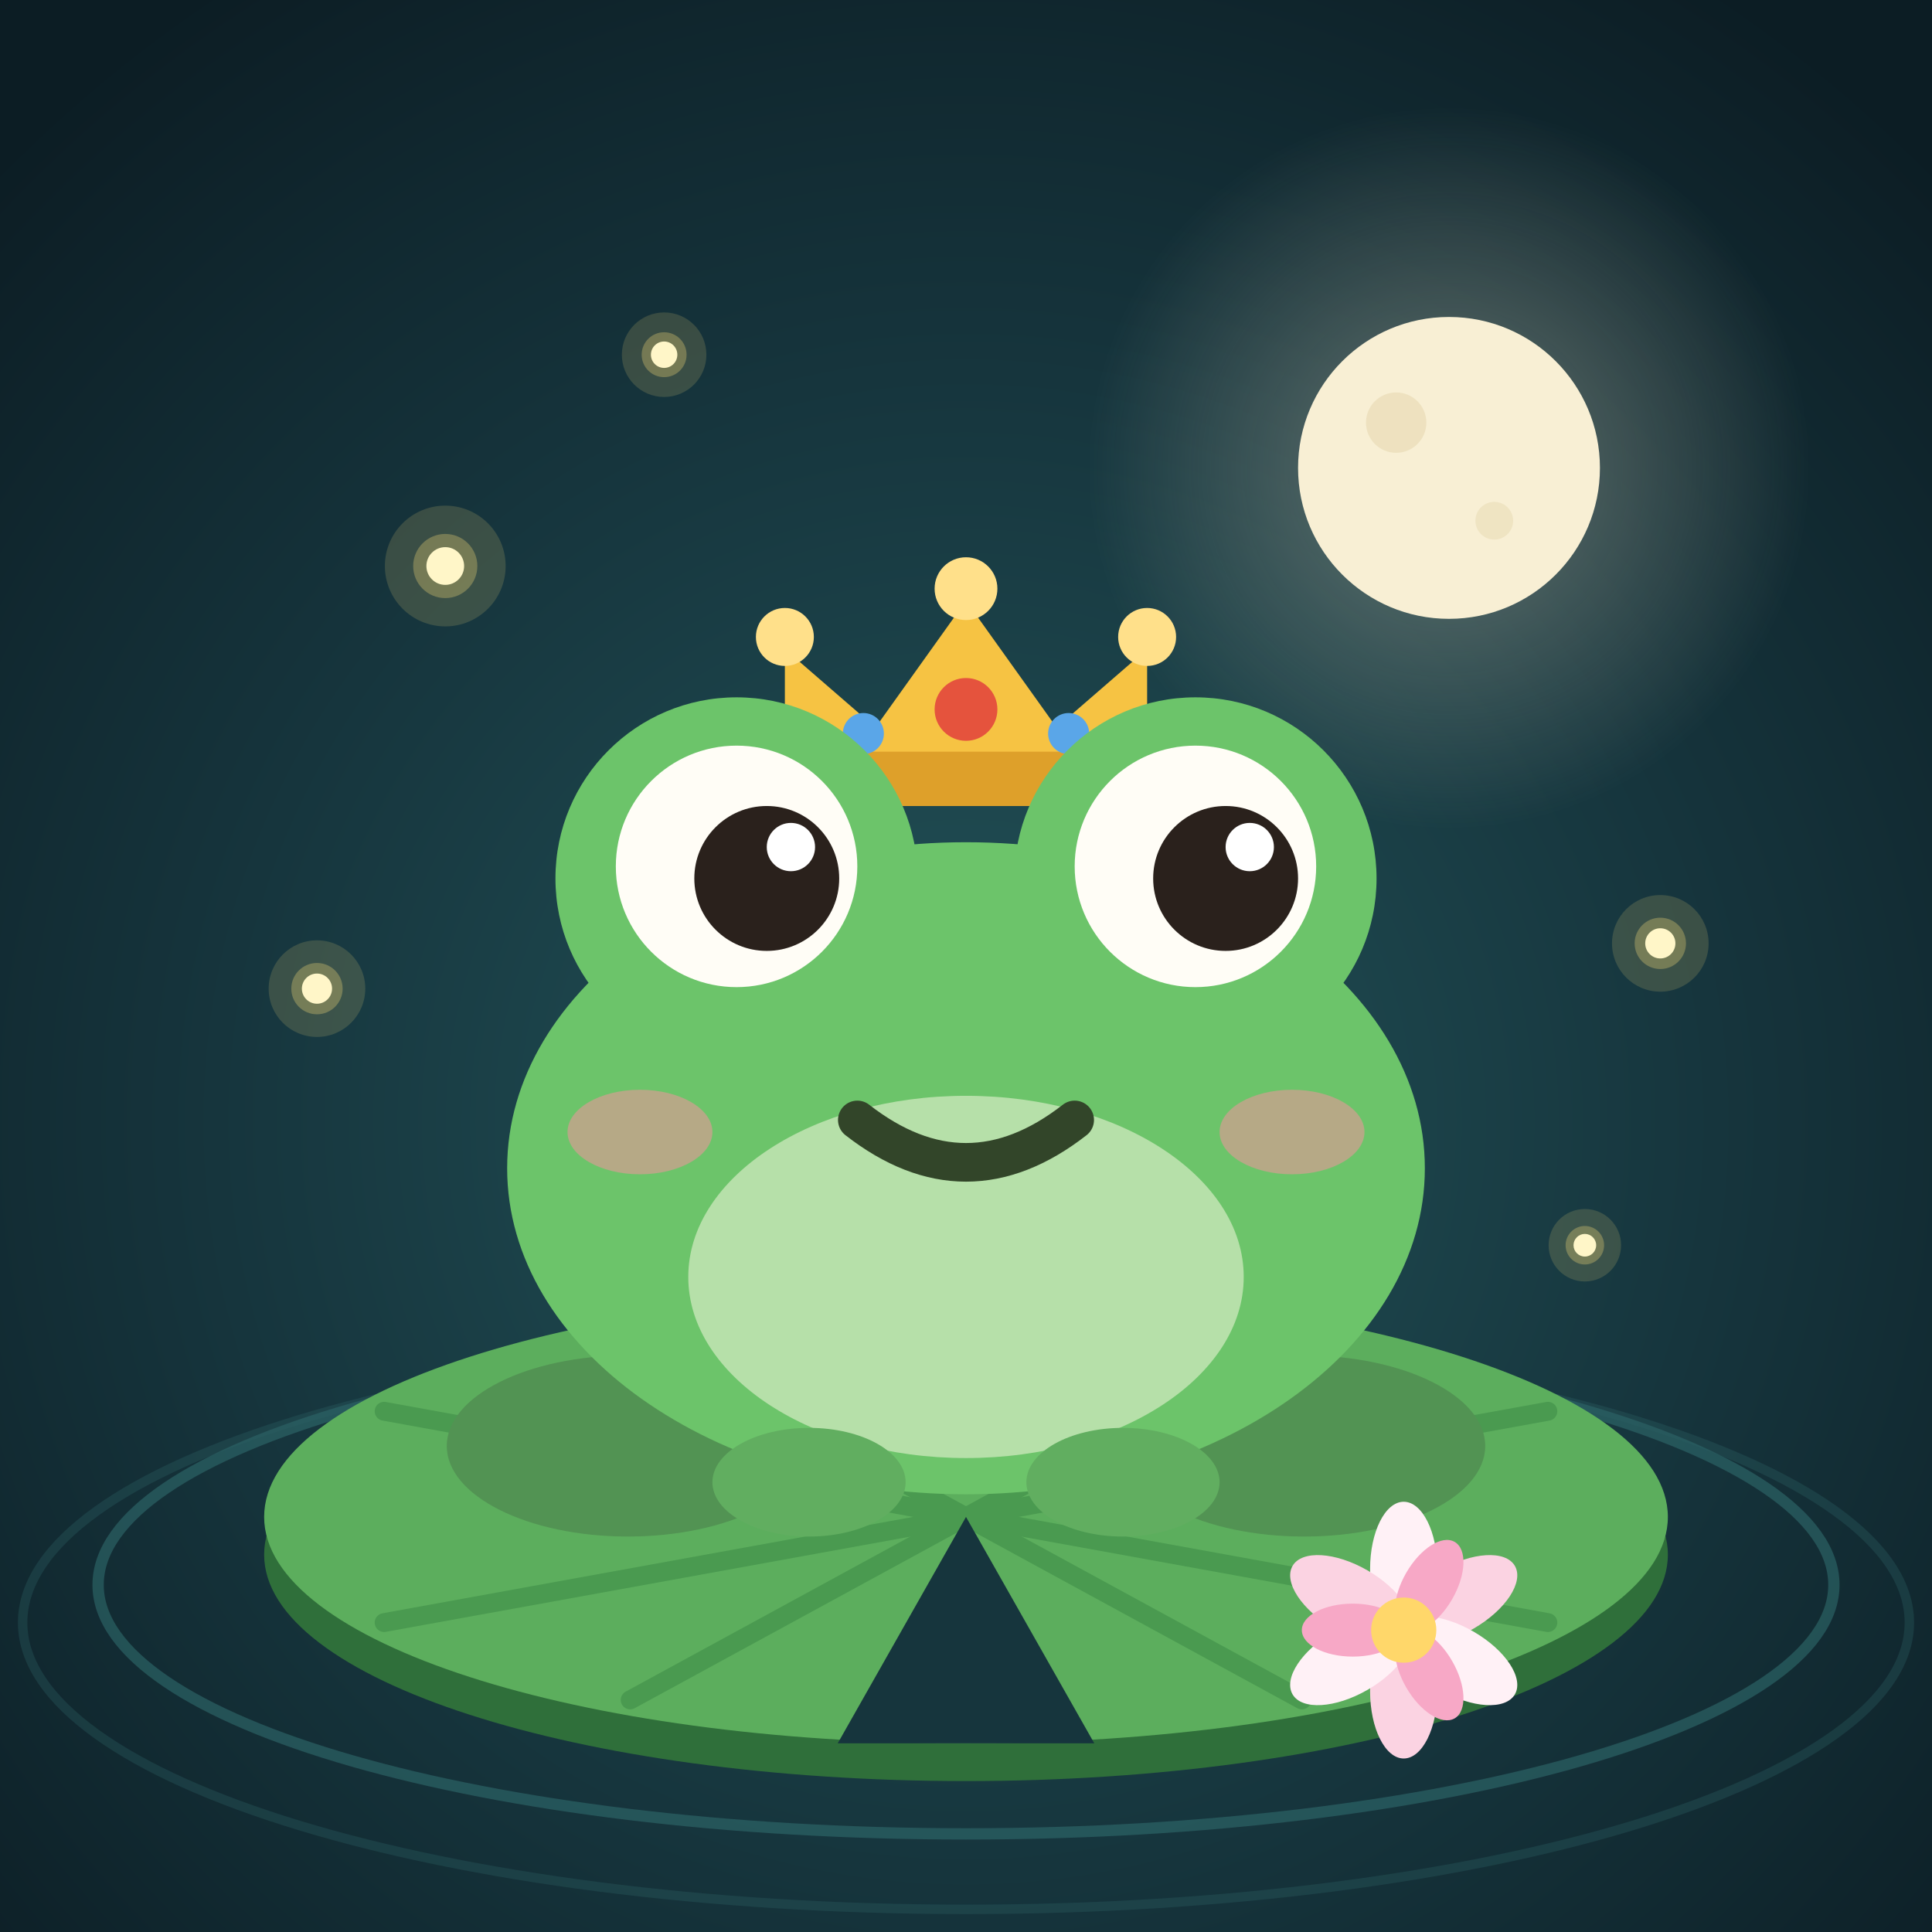
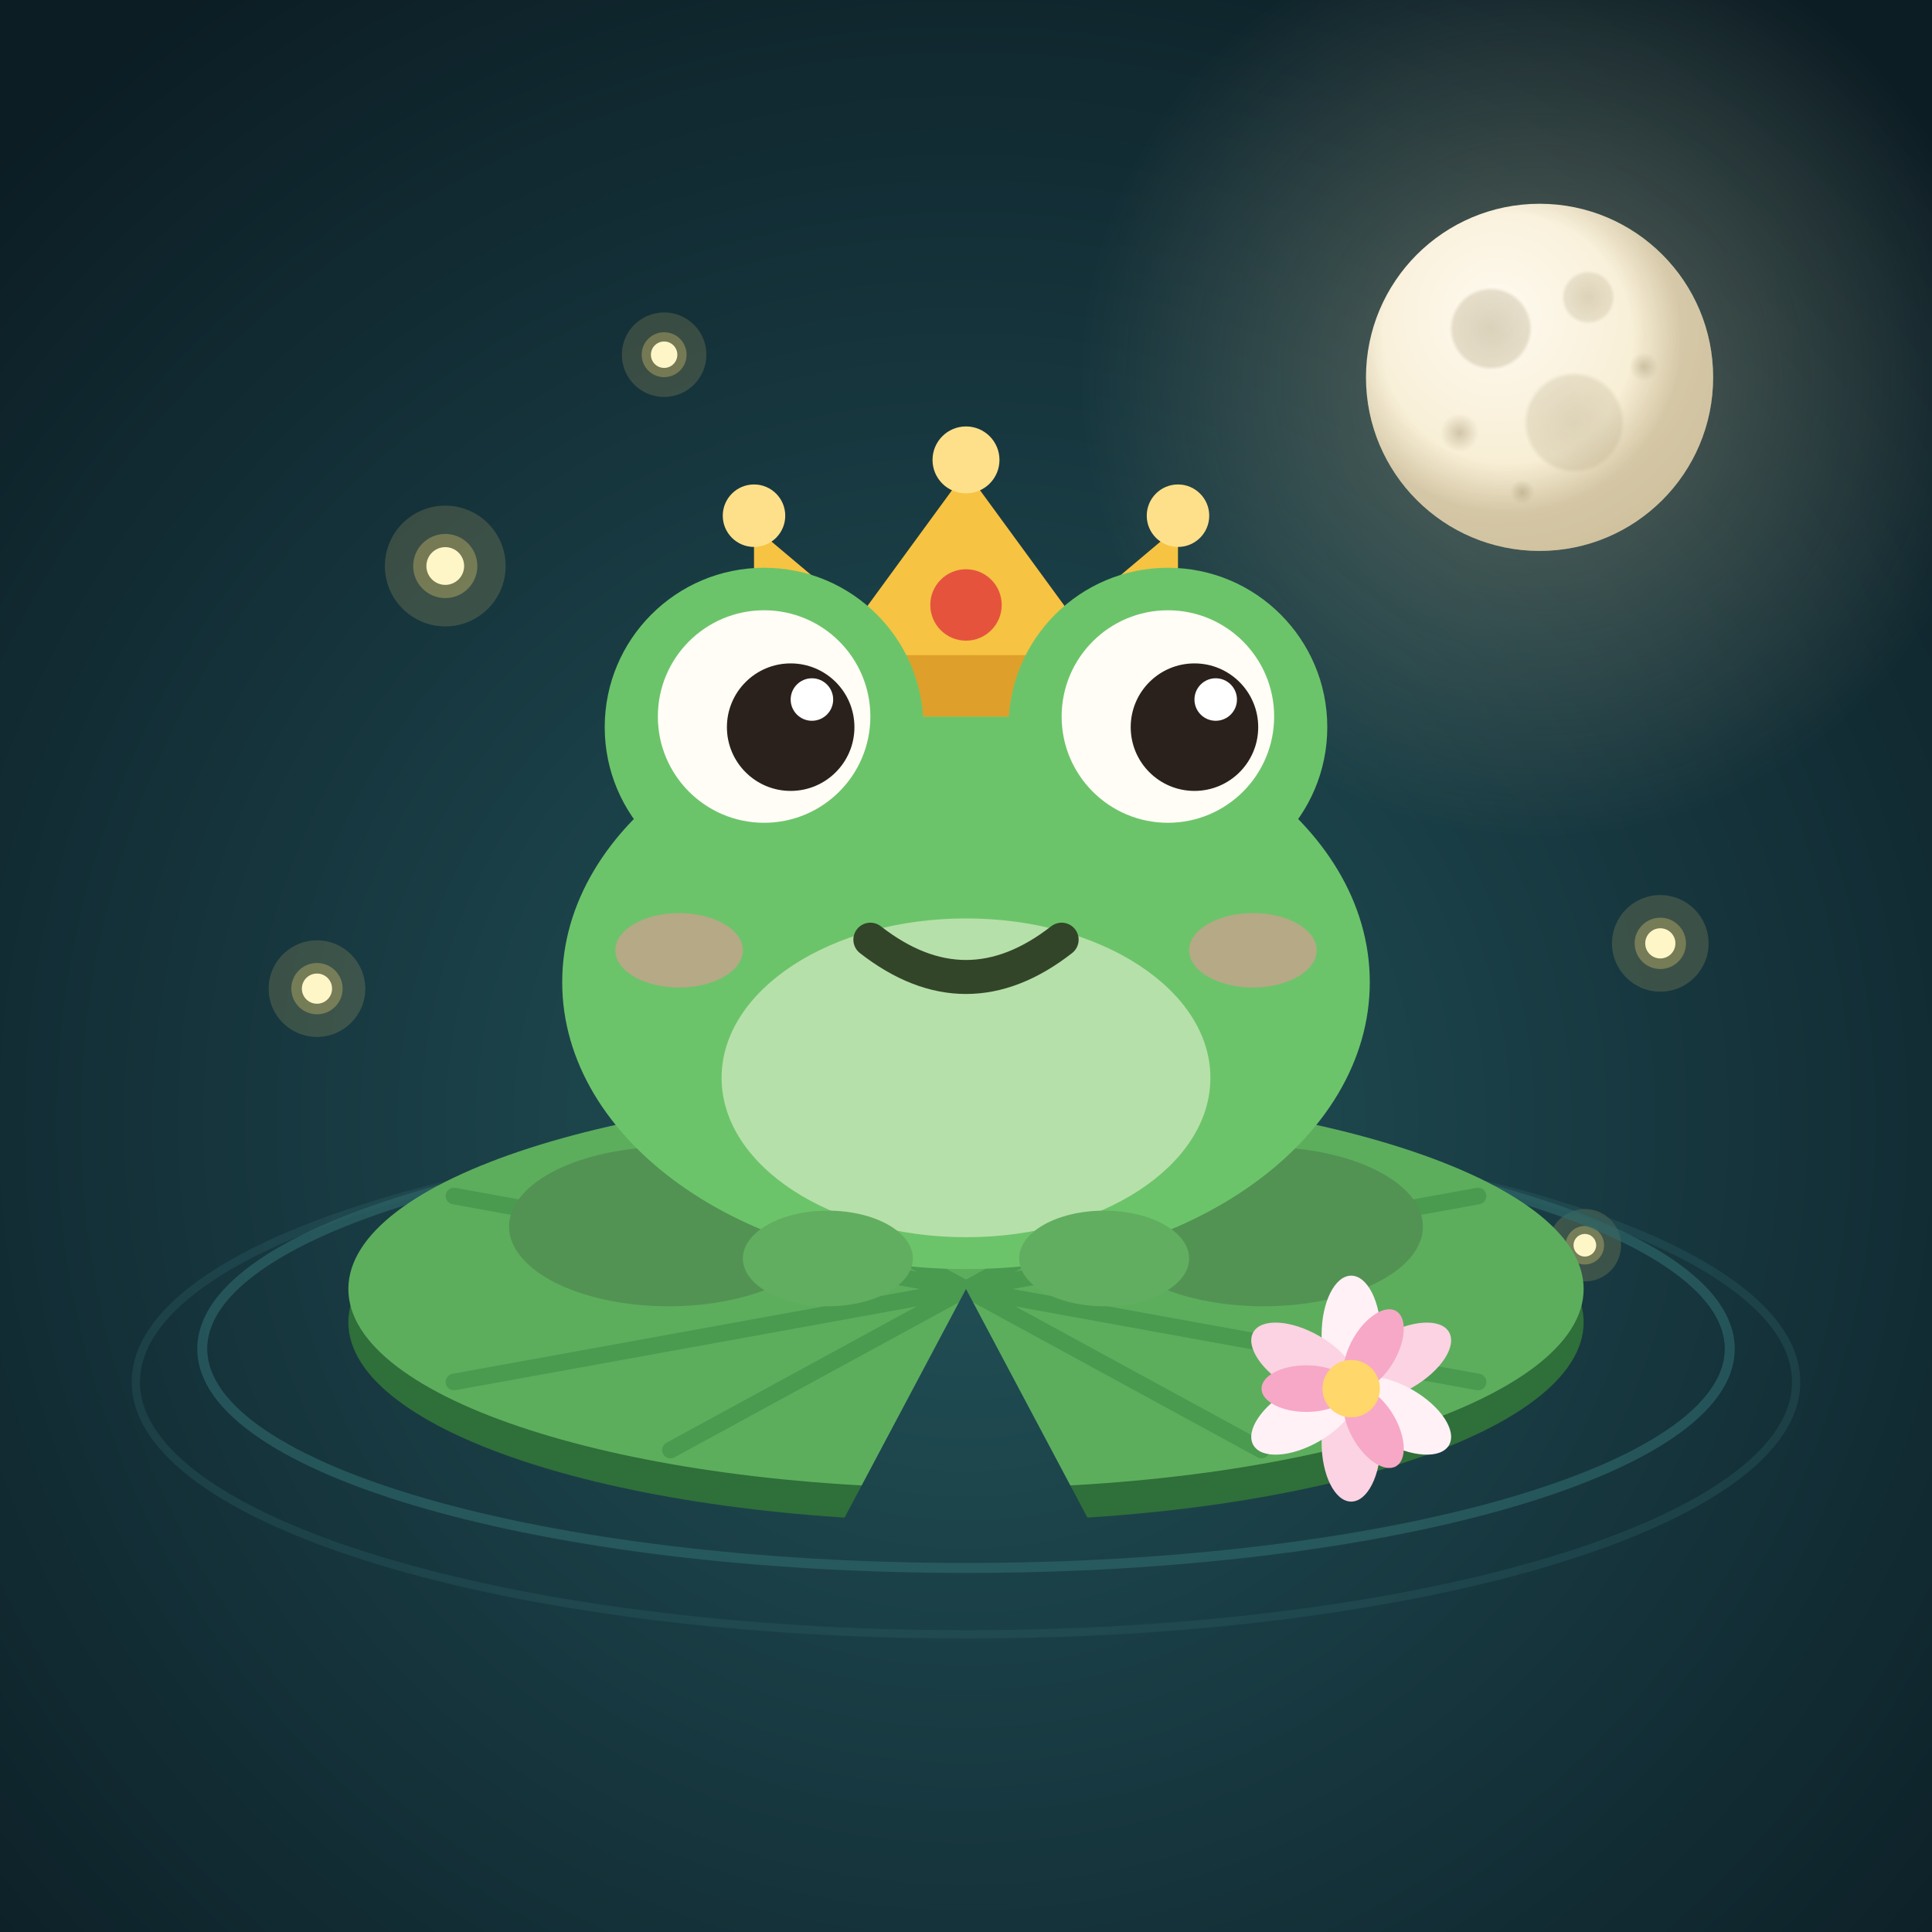
<svg xmlns="http://www.w3.org/2000/svg" viewBox="0 0 512 512">
  <defs>
    <radialGradient id="sky" cx="50%" cy="58%" r="70%">
      <stop offset="0" stop-color="#23545a" />
      <stop offset=".55" stop-color="#16353d" />
      <stop offset="1" stop-color="#0c1d24" />
    </radialGradient>
+     <radialGradient id="moonbase" gradientUnits="userSpaceOnUse" cx="396.96" cy="83.44" r="84.7">
+       <stop offset="0" stop-color="#fffaf0" />
+       <stop offset=".55" stop-color="#f6ecd0" />
+       <stop offset="1" stop-color="#e6d8b2" />
+     </radialGradient>
+     <radialGradient id="moonshade" gradientUnits="userSpaceOnUse" cx="399.481" cy="89.778" r="46">
+       <stop offset=".72" stop-color="#8c7850" stop-opacity="0" />
+       <stop offset="1" stop-color="#8c7850" stop-opacity=".3" />
+     </radialGradient>
    <radialGradient id="moonglow">
-       <stop offset="0" stop-color="#f8efd4" stop-opacity=".35" />
-       <stop offset="1" stop-color="#f8efd4" stop-opacity="0" />
+       <stop offset="0" stop-color="#ffecbe" stop-opacity=".3" />
+       <stop offset=".45" stop-color="#ffecbe" stop-opacity=".16" />
+       <stop offset="1" stop-color="#ffecbe" stop-opacity="0" />
    </radialGradient>
+     <radialGradient id="crater0">
+       <stop offset="0" stop-color="rgb(190,178,146)" stop-opacity="0.55" />
+       <stop offset="0.65" stop-color="rgb(190,178,146)" stop-opacity="0.38" />
+       <stop offset="0.72" stop-color="rgb(190,178,146)" stop-opacity="0" />
+     </radialGradient>
+     <radialGradient id="crater1">
+       <stop offset="0" stop-color="rgb(190,178,146)" stop-opacity="0.5" />
+       <stop offset="0.6" stop-color="rgb(190,178,146)" stop-opacity="0.3" />
+       <stop offset="0.7" stop-color="rgb(190,178,146)" stop-opacity="0" />
+     </radialGradient>
+     <radialGradient id="crater2">
+       <stop offset="0" stop-color="rgb(190,178,146)" stop-opacity="0.45" />
+       <stop offset="0.65" stop-color="rgb(190,178,146)" stop-opacity="0.3" />
+       <stop offset="0.72" stop-color="rgb(190,178,146)" stop-opacity="0" />
+     </radialGradient>
+     <radialGradient id="crater3">
+       <stop offset="0" stop-color="rgb(176,163,130)" stop-opacity="0.55" />
+       <stop offset="0.75" stop-color="rgb(176,163,130)" stop-opacity="0" />
+     </radialGradient>
+     <radialGradient id="crater4">
+       <stop offset="0" stop-color="rgb(176,163,130)" stop-opacity="0.5" />
+       <stop offset="0.75" stop-color="rgb(176,163,130)" stop-opacity="0" />
+     </radialGradient>
+     <radialGradient id="crater5">
+       <stop offset="0" stop-color="rgb(176,163,130)" stop-opacity="0.5" />
+       <stop offset="0.75" stop-color="rgb(176,163,130)" stop-opacity="0" />
+     </radialGradient>
+     <mask id="padcut" maskUnits="userSpaceOnUse" x="0" y="0" width="512" height="512">
+       <rect width="512" height="512" fill="#fff" />
+       <path d="M256.0 402.0 L300.4 485.6 L211.6 485.6Z" fill="#000" />
+     </mask>
  </defs>
  <rect width="512" height="512" fill="url(#sky)" />
-   <circle cx="384" cy="124" r="96" fill="url(#moonglow)" />
-   <circle cx="384" cy="124" r="40" fill="#f8efd4" />
-   <circle cx="370" cy="112" r="8" fill="#e9dcb6" opacity=".7" />
-   <circle cx="396" cy="138" r="5" fill="#e9dcb6" opacity=".6" />
+   <circle cx="408" cy="100" r="122.667" fill="url(#moonglow)" />
+   <circle cx="408" cy="100" r="46" fill="url(#moonbase)" />
+   <circle cx="395.1" cy="87.1" r="15.3" fill="url(#crater0)" />
+   <circle cx="420.9" cy="78.8" r="10.2" fill="url(#crater1)" />
+   <circle cx="417.2" cy="112.0" r="18.7" fill="url(#crater2)" />
+   <circle cx="386.8" cy="114.7" r="6.8" fill="url(#crater3)" />
+   <circle cx="435.6" cy="97.2" r="5.1" fill="url(#crater4)" />
+   <circle cx="403.4" cy="130.4" r="4.3" fill="url(#crater5)" />
+   <circle cx="408" cy="100" r="46" fill="url(#moonshade)" />
  <circle cx="118" cy="150" r="16" fill="#ffe27a" opacity=".16" />
  <circle cx="118" cy="150" r="8.5" fill="#ffe27a" opacity=".3" />
  <circle cx="118" cy="150" r="5" fill="#fff6c8" />
  <circle cx="84" cy="262" r="12.8" fill="#ffe27a" opacity=".16" />
  <circle cx="84" cy="262" r="6.8" fill="#ffe27a" opacity=".3" />
  <circle cx="84" cy="262" r="4" fill="#fff6c8" />
  <circle cx="440" cy="250" r="12.8" fill="#ffe27a" opacity=".16" />
  <circle cx="440" cy="250" r="6.8" fill="#ffe27a" opacity=".3" />
  <circle cx="440" cy="250" r="4" fill="#fff6c8" />
  <circle cx="176" cy="94" r="11.2" fill="#ffe27a" opacity=".16" />
  <circle cx="176" cy="94" r="5.95" fill="#ffe27a" opacity=".3" />
  <circle cx="176" cy="94" r="3.5" fill="#fff6c8" />
  <circle cx="420" cy="330" r="9.6" fill="#ffe27a" opacity=".16" />
  <circle cx="420" cy="330" r="5.1" fill="#ffe27a" opacity=".3" />
  <circle cx="420" cy="330" r="3" fill="#fff6c8" />
-   <ellipse cx="256" cy="420" rx="230" ry="66" fill="none" stroke="#2f6a6c" stroke-width="3" opacity=".6" />
-   <ellipse cx="256" cy="430" rx="250" ry="76" fill="none" stroke="#2a5f62" stroke-width="2.5" opacity=".35" />
-   <ellipse cx="256" cy="412" rx="186" ry="60" fill="#2f6f3a" />
-   <ellipse cx="256" cy="402" rx="186" ry="60" fill="#5cae5d" />
-   <path d="M256 402L101.8 374.0" stroke="#4a9a50" stroke-width="5" stroke-linecap="round" />
-   <path d="M256 402L167.0 353.5" stroke="#4a9a50" stroke-width="5" stroke-linecap="round" />
-   <path d="M256 402L345.0 353.5" stroke="#4a9a50" stroke-width="5" stroke-linecap="round" />
-   <path d="M256 402L410.2 374.0" stroke="#4a9a50" stroke-width="5" stroke-linecap="round" />
-   <path d="M256 402L410.2 430.0" stroke="#4a9a50" stroke-width="5" stroke-linecap="round" />
-   <path d="M256 402L345.0 450.5" stroke="#4a9a50" stroke-width="5" stroke-linecap="round" />
-   <path d="M256 402L167.0 450.5" stroke="#4a9a50" stroke-width="5" stroke-linecap="round" />
-   <path d="M256 402L101.8 430.0" stroke="#4a9a50" stroke-width="5" stroke-linecap="round" />
-   <path d="M256 402L222 462L290 462Z" fill="#16353d" />
-   <g transform="translate(96 108) scale(3.2)">
-     <ellipse cx="22" cy="86" rx="15" ry="7.5" fill="rgb(82,147,83)" />
-     <ellipse cx="78" cy="86" rx="15" ry="7.5" fill="rgb(82,147,83)" />
-     <ellipse cx="50" cy="63" rx="38" ry="27" fill="#6cc46a" />
-     <ellipse cx="50" cy="72" rx="23" ry="15" fill="rgb(182,224,169)" />
-     <g transform="translate(50 33) scale(1)">
-       <path d="M-15 0V-13l7.5 6.5L0-17l7.5 10.5L15-13V0z" fill="#f6c343" />
-       <path d="M-15 0h30v-4.5h-30z" fill="#dea02a" />
-       <circle cx="-15" cy="-14" r="2.4" fill="#ffe08a" />
-       <circle cy="-18" r="2.6" fill="#ffe08a" />
-       <circle cx="15" cy="-14" r="2.4" fill="#ffe08a" />
-       <circle cy="-8" r="2.6" fill="#e5533d" />
-       <circle cx="-8.5" cy="-6" r="1.7" fill="#5aa6e8" />
-       <circle cx="8.5" cy="-6" r="1.7" fill="#5aa6e8" />
+   <g transform="translate(256 258) scale(0.88) translate(-256 -307)">
+     <ellipse cx="256" cy="420" rx="230" ry="66" fill="none" stroke="#2f6a6c" stroke-width="3" opacity=".6" />
+     <ellipse cx="256" cy="430" rx="250" ry="76" fill="none" stroke="#2a5f62" stroke-width="2.5" opacity=".35" />
+     <g mask="url(#padcut)">
+       <ellipse cx="256" cy="412" rx="186" ry="60" fill="#2f6f3a" />
+       <ellipse cx="256" cy="402" rx="186" ry="60" fill="#5cae5d" />
+       <path d="M256 402L101.8 374.0" stroke="#4a9a50" stroke-width="5" stroke-linecap="round" />
+       <path d="M256 402L167.0 353.5" stroke="#4a9a50" stroke-width="5" stroke-linecap="round" />
+       <path d="M256 402L345.0 353.5" stroke="#4a9a50" stroke-width="5" stroke-linecap="round" />
+       <path d="M256 402L410.2 374.0" stroke="#4a9a50" stroke-width="5" stroke-linecap="round" />
+       <path d="M256 402L410.2 430.0" stroke="#4a9a50" stroke-width="5" stroke-linecap="round" />
+       <path d="M256 402L345.0 450.5" stroke="#4a9a50" stroke-width="5" stroke-linecap="round" />
+       <path d="M256 402L167.0 450.5" stroke="#4a9a50" stroke-width="5" stroke-linecap="round" />
+       <path d="M256 402L101.8 430.0" stroke="#4a9a50" stroke-width="5" stroke-linecap="round" />
    </g>
-     <circle cx="31" cy="39" r="15" fill="#6cc46a" />
-     <circle cx="69" cy="39" r="15" fill="#6cc46a" />
-     <g class="eyes">
-       <circle cx="31" cy="38" r="10" fill="#fffdf6" />
-       <circle cx="33.5" cy="39" r="6" fill="#2a211c" />
-       <circle cx="35.5" cy="36.4" r="2" fill="#fff" />
-       <circle cx="69" cy="38" r="10" fill="#fffdf6" />
-       <circle cx="71.5" cy="39" r="6" fill="#2a211c" />
-       <circle cx="73.5" cy="36.4" r="2" fill="#fff" />
+     <g transform="translate(96 108) scale(3.2)">
+       <ellipse cx="22" cy="86" rx="15" ry="7.5" fill="rgb(82,147,83)" />
+       <ellipse cx="78" cy="86" rx="15" ry="7.5" fill="rgb(82,147,83)" />
+       <ellipse cx="50" cy="63" rx="38" ry="27" fill="#6cc46a" />
+       <ellipse cx="50" cy="72" rx="23" ry="15" fill="rgb(182,224,169)" />
+       <g transform="translate(50 38) scale(1.05)">
+         <path d="M-19 0V-17l9.5 8L0-22l9.5 13L19-17V0z" fill="#f6c343" />
+         <path d="M-19 0h38v-5.5h-38z" fill="#dea02a" />
+         <circle cx="-19" cy="-18" r="2.8" fill="#ffe08a" />
+         <circle cy="-23" r="3" fill="#ffe08a" />
+         <circle cx="19" cy="-18" r="2.8" fill="#ffe08a" />
+         <circle cy="-10" r="3.2" fill="#e5533d" />
+         <circle cx="-11" cy="-7" r="2.2" fill="#e5533d" />
+         <circle cx="11" cy="-7" r="2.2" fill="#e5533d" />
+       </g>
+       <circle cx="31" cy="39" r="15" fill="#6cc46a" />
+       <circle cx="69" cy="39" r="15" fill="#6cc46a" />
+       <g class="eyes">
+         <circle cx="31" cy="38" r="10" fill="#fffdf6" />
+         <circle cx="33.5" cy="39" r="6" fill="#2a211c" />
+         <circle cx="35.5" cy="36.4" r="2" fill="#fff" />
+         <circle cx="69" cy="38" r="10" fill="#fffdf6" />
+         <circle cx="71.5" cy="39" r="6" fill="#2a211c" />
+         <circle cx="73.5" cy="36.4" r="2" fill="#fff" />
+       </g>
+       <ellipse cx="23" cy="60" rx="6" ry="3.5" fill="#ff8da1" opacity=".5" />
+       <ellipse cx="77" cy="60" rx="6" ry="3.5" fill="#ff8da1" opacity=".5" />
+       <path d="M41 59q9 7.02 18 0" stroke="rgb(50,69,41)" stroke-width="3.2" fill="none" stroke-linecap="round" />
+       <ellipse cx="37" cy="89" rx="8" ry="4.5" fill="rgb(97,174,96)" />
+       <ellipse cx="63" cy="89" rx="8" ry="4.5" fill="rgb(97,174,96)" />
    </g>
-     <ellipse cx="23" cy="60" rx="6" ry="3.5" fill="#ff8da1" opacity=".5" />
-     <ellipse cx="77" cy="60" rx="6" ry="3.5" fill="#ff8da1" opacity=".5" />
-     <path d="M41 59q9 7.02 18 0" stroke="rgb(50,69,41)" stroke-width="3.2" fill="none" stroke-linecap="round" />
-     <ellipse cx="37" cy="89" rx="8" ry="4.5" fill="rgb(97,174,96)" />
-     <ellipse cx="63" cy="89" rx="8" ry="4.5" fill="rgb(97,174,96)" />
-   </g>
-   <g transform="translate(372 432) scale(2.7)">
-     <ellipse cy="-6" rx="3.3" ry="6.6" fill="#fff1f6" transform="rotate(0)" />
-     <ellipse cy="-6" rx="3.3" ry="6.6" fill="#fbd3e2" transform="rotate(60)" />
-     <ellipse cy="-6" rx="3.3" ry="6.6" fill="#fff1f6" transform="rotate(120)" />
-     <ellipse cy="-6" rx="3.3" ry="6.6" fill="#fbd3e2" transform="rotate(180)" />
-     <ellipse cy="-6" rx="3.3" ry="6.6" fill="#fff1f6" transform="rotate(240)" />
-     <ellipse cy="-6" rx="3.3" ry="6.6" fill="#fbd3e2" transform="rotate(300)" />
-     <ellipse cy="-5" rx="2.6" ry="5" fill="#f7a8c6" transform="rotate(30)" />
-     <ellipse cy="-5" rx="2.6" ry="5" fill="#f7a8c6" transform="rotate(150)" />
-     <ellipse cy="-5" rx="2.6" ry="5" fill="#f7a8c6" transform="rotate(270)" />
-     <circle r="3.2" fill="#ffd76a" />
+     <g transform="translate(372 432) scale(2.7)">
+       <ellipse cy="-6" rx="3.3" ry="6.6" fill="#fff1f6" transform="rotate(0)" />
+       <ellipse cy="-6" rx="3.3" ry="6.6" fill="#fbd3e2" transform="rotate(60)" />
+       <ellipse cy="-6" rx="3.3" ry="6.6" fill="#fff1f6" transform="rotate(120)" />
+       <ellipse cy="-6" rx="3.3" ry="6.6" fill="#fbd3e2" transform="rotate(180)" />
+       <ellipse cy="-6" rx="3.3" ry="6.6" fill="#fff1f6" transform="rotate(240)" />
+       <ellipse cy="-6" rx="3.3" ry="6.6" fill="#fbd3e2" transform="rotate(300)" />
+       <ellipse cy="-5" rx="2.6" ry="5" fill="#f7a8c6" transform="rotate(30)" />
+       <ellipse cy="-5" rx="2.6" ry="5" fill="#f7a8c6" transform="rotate(150)" />
+       <ellipse cy="-5" rx="2.6" ry="5" fill="#f7a8c6" transform="rotate(270)" />
+       <circle r="3.2" fill="#ffd76a" />
+     </g>
  </g>
</svg>
